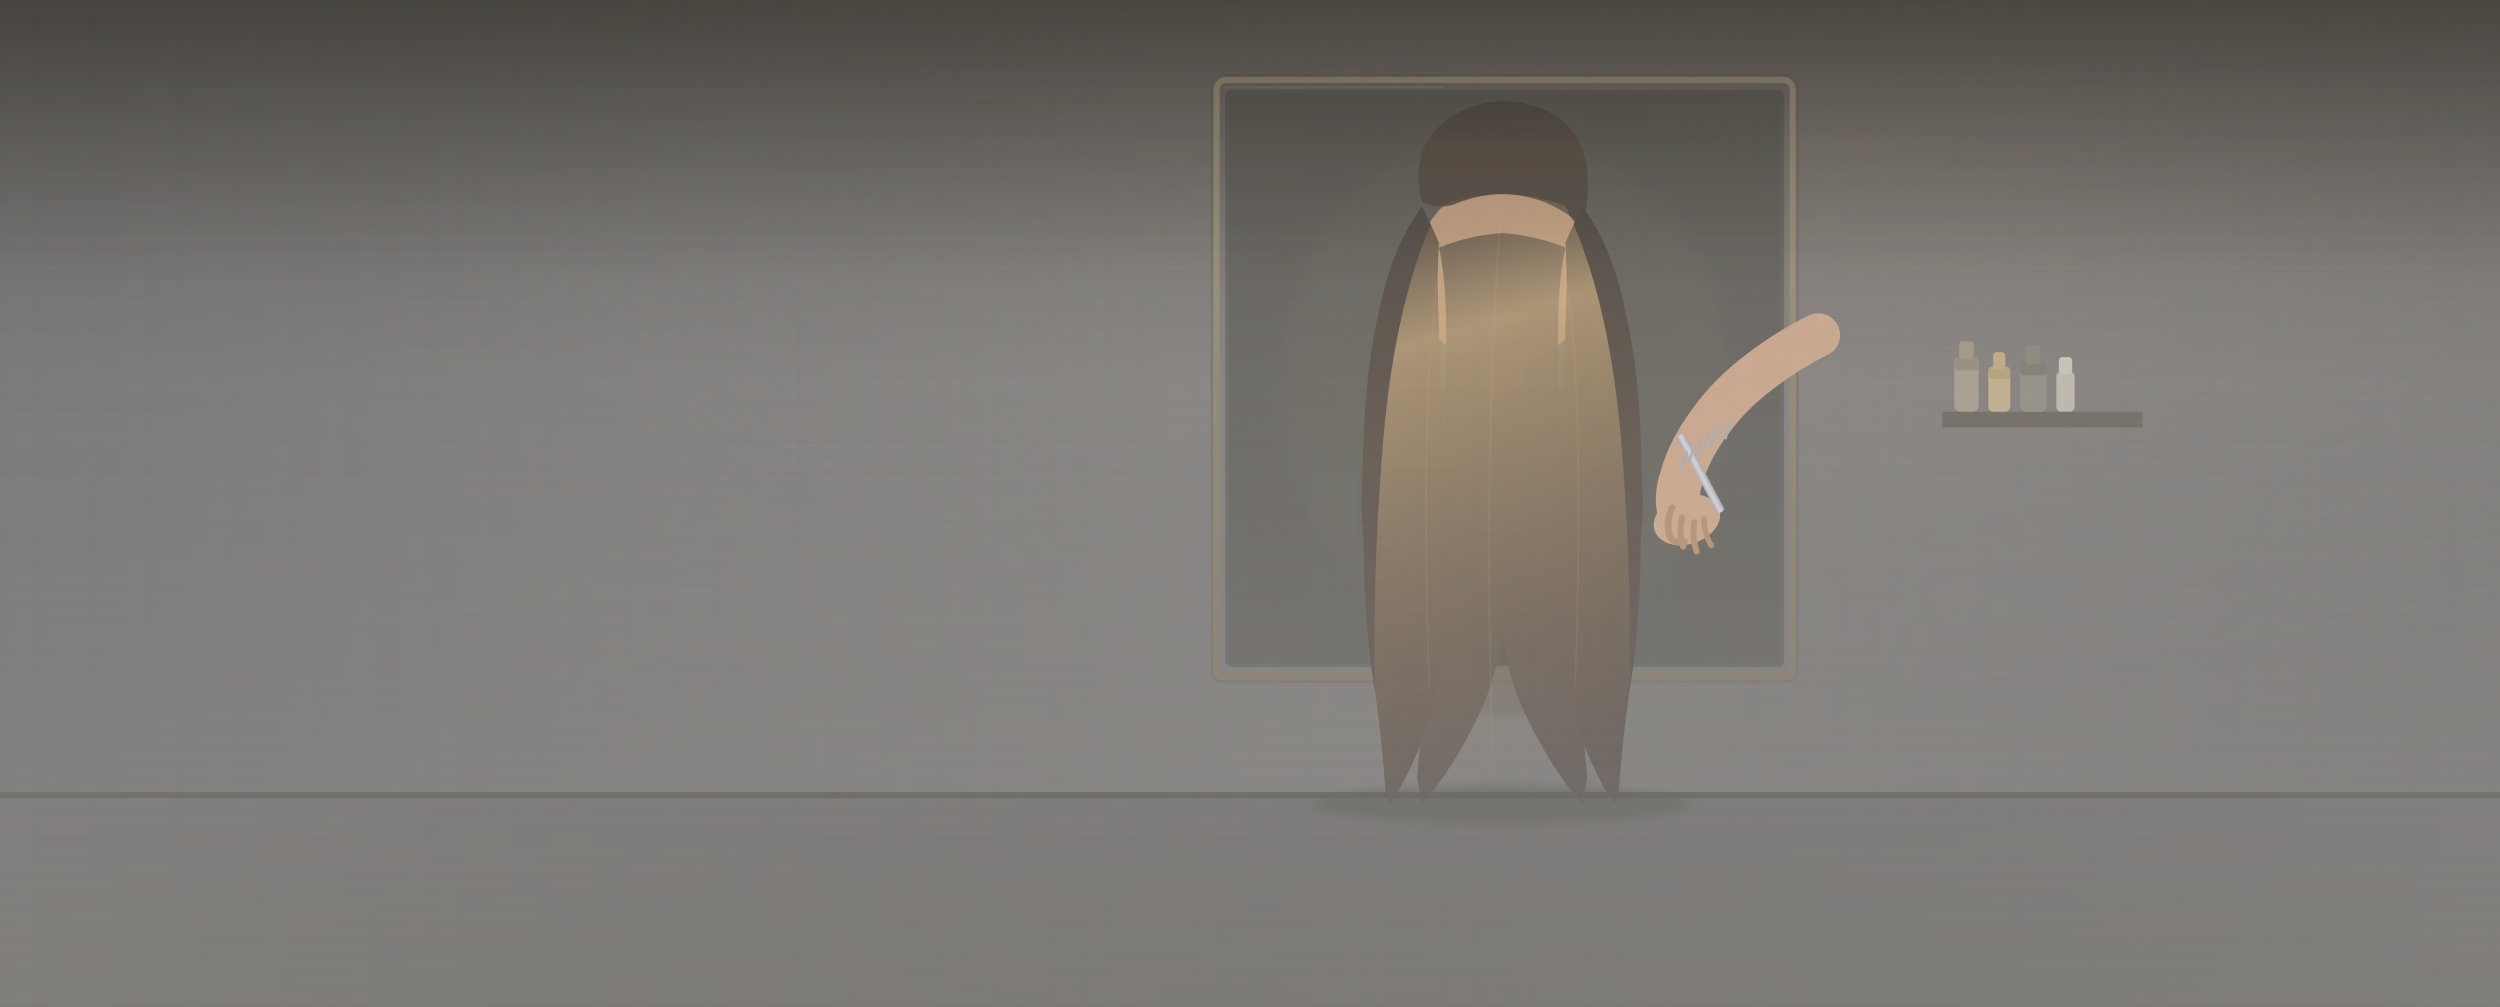
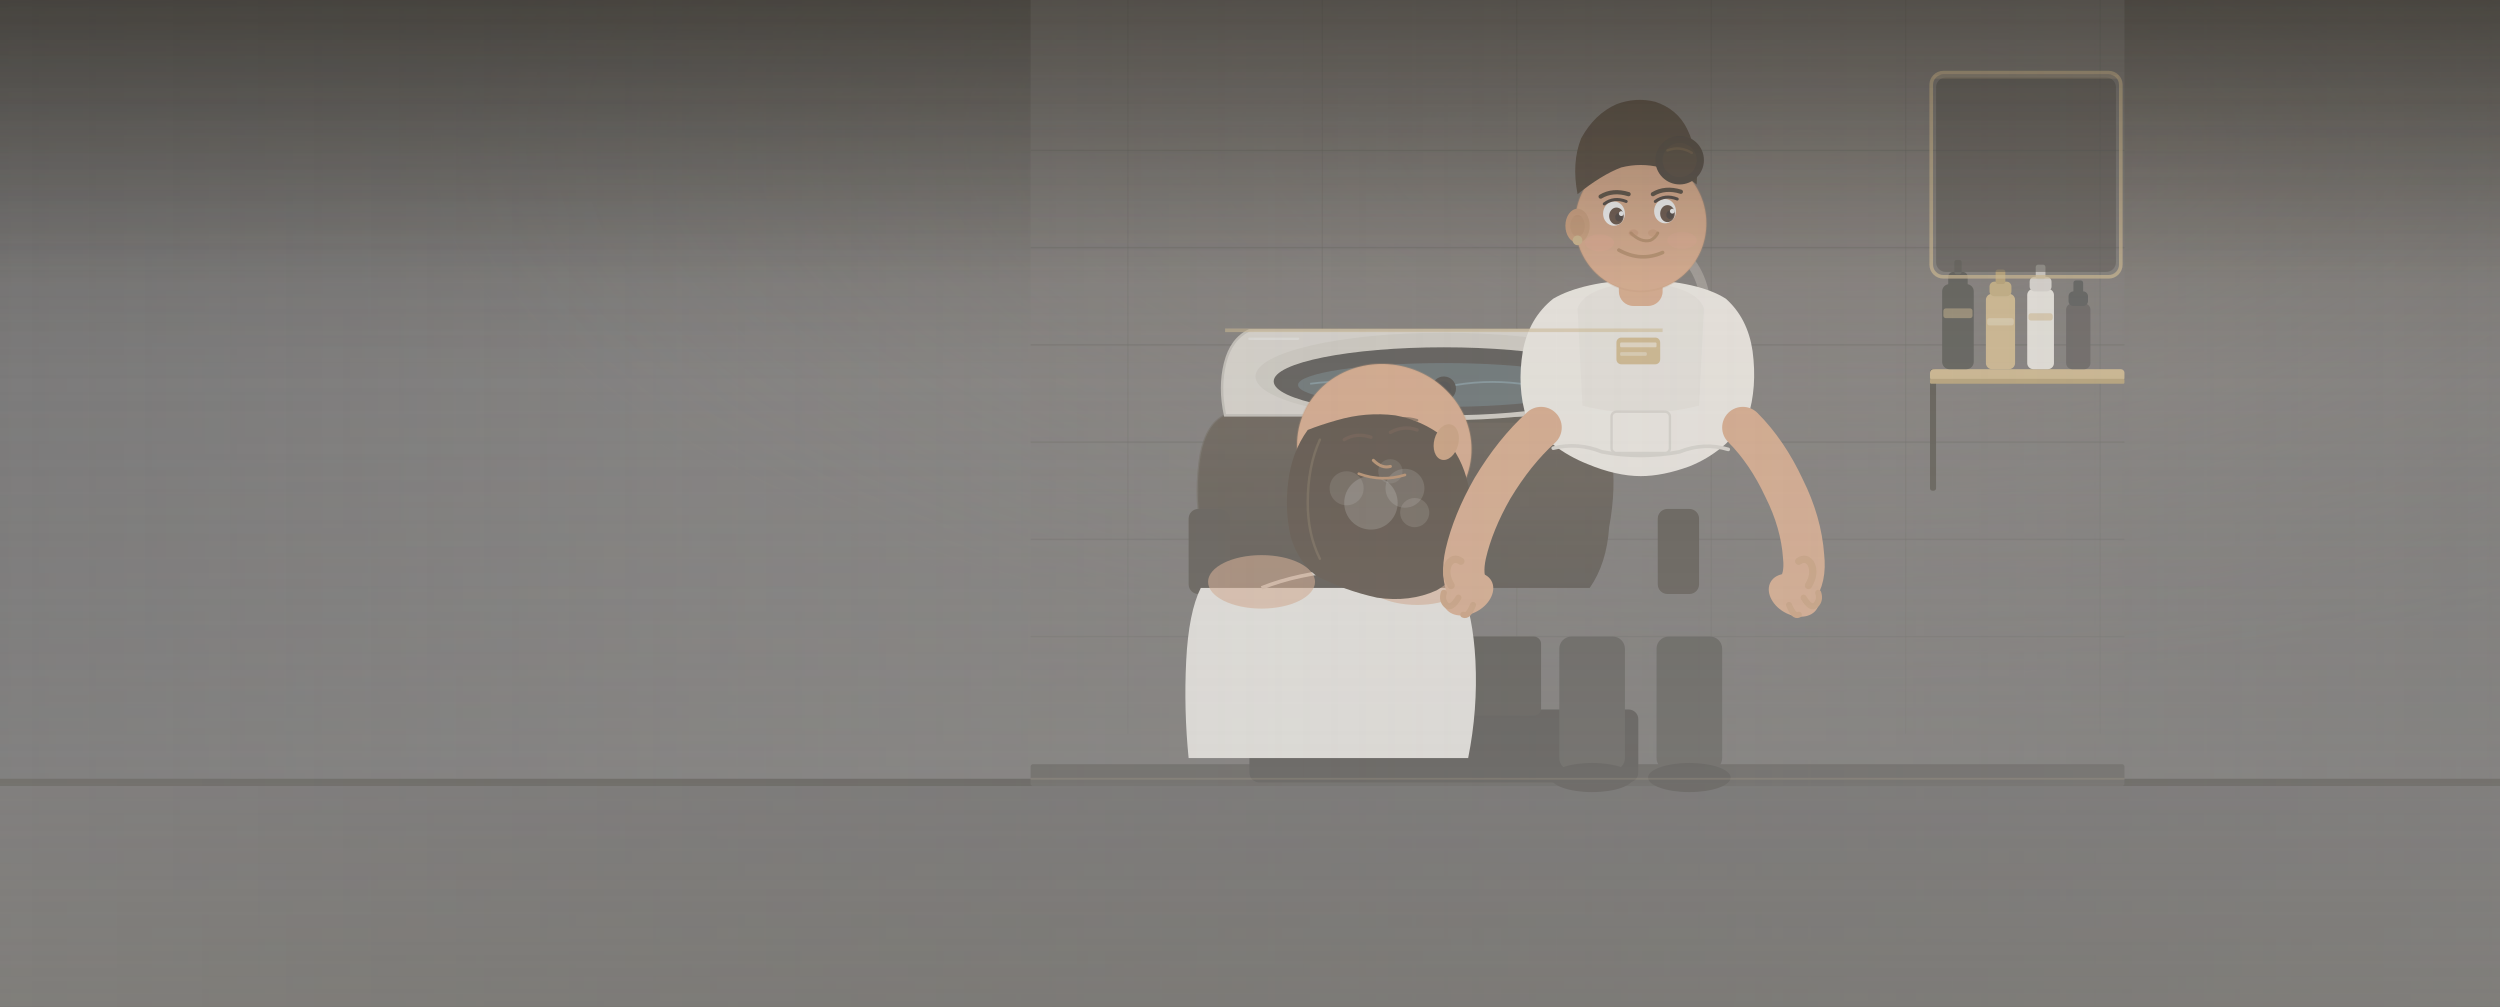
<svg xmlns="http://www.w3.org/2000/svg" viewBox="-308 -124 2057 829" preserveAspectRatio="xMidYMid slice" width="1440" height="580">
  <defs>
-     <linearGradient id="sBg" x1="0" y1="0" x2="1" y2="0">
+     <linearGradient id="bg" x1="0" y1="0" x2="1" y2="0">
      <stop offset="0%" stop-color="#424040" />
      <stop offset="28%" stop-color="#555250" />
      <stop offset="54%" stop-color="#5E5A56" />
      <stop offset="78%" stop-color="#575350" />
      <stop offset="100%" stop-color="#4A4744" />
    </linearGradient>
-     <linearGradient id="sTopS" x1="0" y1="0" x2="0" y2="1">
+     <linearGradient id="topS" x1="0" y1="0" x2="0" y2="1">
      <stop offset="0%" stop-color="#1C1810" stop-opacity="0.52" />
      <stop offset="38%" stop-color="#1C1810" stop-opacity="0" />
      <stop offset="100%" stop-color="#100C08" stop-opacity="0.38" />
    </linearGradient>
-     <radialGradient id="sKey" cx="72%" cy="14%" r="55%">
+     <radialGradient id="keyL" cx="72%" cy="14%" r="55%">
      <stop offset="0%" stop-color="#807060" stop-opacity="0.58" />
      <stop offset="100%" stop-color="#5E5A56" stop-opacity="0" />
    </radialGradient>
-     <linearGradient id="sFloor" x1="0" y1="0" x2="0" y2="1">
+     <linearGradient id="flr" x1="0" y1="0" x2="0" y2="1">
      <stop offset="0%" stop-color="#363230" />
      <stop offset="100%" stop-color="#242018" />
-     </linearGradient>
-     <linearGradient id="hDark" x1="0.1" y1="0" x2="0.1" y2="1">
-       <stop offset="0%" stop-color="#180E04" />
-       <stop offset="40%" stop-color="#281808" />
-       <stop offset="100%" stop-color="#1C1008" />
-     </linearGradient>
-     <linearGradient id="hShine" x1="0.08" y1="0" x2="0.2" y2="1">
-       <stop offset="0%" stop-color="#C09050" stop-opacity="0" />
-       <stop offset="25%" stop-color="#D8A860" stop-opacity="0.65" />
-       <stop offset="60%" stop-color="#B08040" stop-opacity="0.35" />
-       <stop offset="100%" stop-color="#885020" stop-opacity="0" />
-     </linearGradient>
-     <linearGradient id="skinG" x1="0" y1="0" x2="0" y2="1">
-       <stop offset="0%" stop-color="#C8926A" />
-       <stop offset="100%" stop-color="#9A6840" />
-     </linearGradient>
-     <linearGradient id="dressG" x1="0" y1="0" x2="0" y2="1">
-       <stop offset="0%" stop-color="#201C14" />
-       <stop offset="100%" stop-color="#121008" />
-     </linearGradient>
-     <linearGradient id="frameG" x1="0" y1="0" x2="0" y2="1">
-       <stop offset="0%" stop-color="#8A7A5A" />
-       <stop offset="100%" stop-color="#5A4A30" />
-     </linearGradient>
-     <linearGradient id="goldT" x1="0" y1="0" x2="1" y2="0">
-       <stop offset="0%" stop-color="#B8900A" />
-       <stop offset="50%" stop-color="#E8C858" />
-       <stop offset="100%" stop-color="#C09828" />
-     </linearGradient>
-     <linearGradient id="combG" x1="0" y1="0" x2="1" y2="0">
-       <stop offset="0%" stop-color="#9898A4" />
-       <stop offset="40%" stop-color="#D8D8E0" />
-       <stop offset="70%" stop-color="#C0C0C8" />
-       <stop offset="100%" stop-color="#888890" />
    </linearGradient>
    <linearGradient id="vigL" x1="0" y1="0" x2="1" y2="0">
      <stop offset="0%" stop-color="#C8C8C8" stop-opacity="0.35" />
      <stop offset="100%" stop-color="#C8C8C8" stop-opacity="0" />
    </linearGradient>
    <linearGradient id="vigR" x1="0" y1="0" x2="1" y2="0">
      <stop offset="0%" stop-color="#C8C8C8" stop-opacity="0" />
      <stop offset="100%" stop-color="#C8C8C8" stop-opacity="0.35" />
    </linearGradient>
    <linearGradient id="vigB" x1="0" y1="0" x2="0" y2="1">
      <stop offset="0%" stop-color="#D0D0D0" stop-opacity="0" />
      <stop offset="100%" stop-color="#D0D0D0" stop-opacity="0.30" />
    </linearGradient>
    <linearGradient id="vigT" x1="0" y1="0" x2="0" y2="1">
      <stop offset="0%" stop-color="#1C1810" stop-opacity="0.42" />
      <stop offset="28%" stop-color="#1C1810" stop-opacity="0" />
    </linearGradient>
-     <filter id="blur3">
-       <feGaussianBlur stdDeviation="3" />
-     </filter>
-     <filter id="blur6">
-       <feGaussianBlur stdDeviation="6" />
+     <linearGradient id="wallT" x1="0" y1="0" x2="0" y2="1">
+       <stop offset="0%" stop-color="#6A6460" stop-opacity="0.55" />
+       <stop offset="100%" stop-color="#4A4440" stop-opacity="0.20" />
+     </linearGradient>
+     <linearGradient id="basin" x1="0" y1="0" x2="0" y2="1">
+       <stop offset="0%" stop-color="#E8E4DC" />
+       <stop offset="100%" stop-color="#C8C2B6" />
+     </linearGradient>
+     <linearGradient id="chair" x1="0" y1="0" x2="0" y2="1">
+       <stop offset="0%" stop-color="#3A2E20" />
+       <stop offset="100%" stop-color="#241C12" />
+     </linearGradient>
+     <filter id="dropshadow" x="-10%" y="-10%" width="120%" height="130%">
+       <feDropShadow dx="0" dy="4" stdDeviation="8" flood-color="#0C0A06" flood-opacity="0.45" />
    </filter>
    <clipPath id="sc">
      <rect x="-308" y="-124" width="2057" height="829" />
    </clipPath>
  </defs>
  <g clip-path="url(#sc)">
-     <rect x="-308" y="-124" width="2057" height="829" fill="url(#sBg)" />
-     <rect x="-308" y="-124" width="2057" height="829" fill="url(#sKey)" />
-     <rect x="-308" y="-124" width="2057" height="829" fill="url(#sTopS)" />
-     <rect x="-308" y="530" width="2057" height="175" fill="url(#sFloor)" />
-     <rect x="-308" y="528" width="2057" height="5" fill="#1C1810" />
-     <line x1="350" y1="-124" x2="350" y2="530" stroke="#4A4640" stroke-width="0.8" opacity="0.35" />
-     <line x1="800" y1="-124" x2="800" y2="530" stroke="#4A4640" stroke-width="0.8" opacity="0.28" />
-     <line x1="1250" y1="-124" x2="1250" y2="530" stroke="#4A4640" stroke-width="0.8" opacity="0.35" />
-     <line x1="-308" y1="240" x2="1749" y2="240" stroke="#3C3830" stroke-width="0.6" opacity="0.22" />
-     <rect x="700" y="-50" width="460" height="475" rx="5" fill="#1E1A12" opacity="0.55" />
-     <rect x="703" y="-47" width="454" height="469" rx="4" fill="#26221A" opacity="0.40" />
-     <ellipse cx="930" cy="195" rx="185" ry="210" fill="#C9A96E" opacity="0.04" filter="url(#blur6)" />
-     <rect x="693" y="-58" width="474" height="491" rx="8" fill="none" stroke="url(#frameG)" stroke-width="5" />
-     <rect x="689" y="-62" width="482" height="499" rx="9" fill="none" stroke="#3A3020" stroke-width="2" opacity="0.45" />
-     <path d="M699 -52 L880 -52" stroke="#C9A96E" stroke-width="1.5" opacity="0.22" />
-     <ellipse cx="928" cy="122" rx="75" ry="82" fill="#2A2218" opacity="0.50" filter="url(#blur3)" />
-     <path d="M854 210 Q862 172 928 160 Q994 172 1002 210 L1018 425 L838 425 Z" fill="#222018" opacity="0.42" filter="url(#blur3)" />
-     <ellipse cx="928" cy="295" rx="115" ry="170" fill="#1C1A10" opacity="0.38" filter="url(#blur3)" />
-     <ellipse cx="928" cy="538" rx="155" ry="16" fill="#0E0C06" opacity="0.45" filter="url(#blur3)" />
-     <path d="M838 390              Q820 368 816 335              Q810 296 814 258              Q818 228 833 213              L862 202              Q892 194 928 194              Q964 194 994 202              L1023 213              Q1038 228 1042 258              Q1046 296 1040 335              Q1036 368 1018 390              Q978 418 928 424              Q878 418 838 390 Z" fill="url(#dressG)" />
-     <path d="M862 202 Q858 268 850 348 Q846 378 844 408" stroke="#2E2A1E" stroke-width="1.2" fill="none" opacity="0.5" />
-     <path d="M994 202 Q998 268 1006 348 Q1010 378 1012 408" stroke="#2E2A1E" stroke-width="1.2" fill="none" opacity="0.5" />
-     <ellipse cx="876" cy="238" rx="26" ry="18" fill="#2C2818" opacity="0.40" />
-     <ellipse cx="980" cy="238" rx="26" ry="18" fill="#2C2818" opacity="0.40" />
-     <rect x="910" y="144" width="36" height="56" rx="14" fill="url(#skinG)" />
-     <rect x="910" y="180" width="36" height="20" rx="8" fill="#7A5030" opacity="0.22" />
-     <ellipse cx="928" cy="102" rx="72" ry="76" fill="url(#skinG)" />
-     <ellipse cx="996" cy="108" rx="10" ry="15" fill="#B07848" opacity="0.65" />
-     <ellipse cx="997" cy="108" rx="6" ry="10" fill="#9A6438" opacity="0.35" />
-     <path d="M862 42              Q856 22 862 2              Q870 -20 894 -32              Q914 -42 936 -40              Q960 -38 978 -24              Q996 -8 998 18              Q1000 40 994 62              Q980 50 964 43              Q946 36 928 36              Q910 36 892 43              Q876 50 862 42 Z" fill="url(#hDark)" />
-     <path d="M862 46              Q840 76 830 118              Q818 165 815 216              Q812 265 814 316              Q814 374 820 424              Q828 472 832 526              L836 538              Q866 490 874 440              Q882 390 882 336              Q882 282 880 232              Q876 185 876 146              Q874 108 876 76              Q870 62 862 46 Z" fill="url(#hDark)" />
-     <path d="M994 46              Q1016 76 1026 118              Q1038 165 1041 216              Q1044 265 1042 316              Q1042 374 1036 424              Q1028 472 1024 526              L1020 538              Q990 490 982 440              Q974 390 974 336              Q974 282 976 232              Q980 185 980 146              Q982 108 980 76              Q986 62 994 46 Z" fill="url(#hDark)" />
-     <path d="M876 80              Q882 108 882 148              Q882 196 880 248              Q876 318 870 388              Q864 448 858 516              L862 538              Q888 508 908 466              Q924 434 928 394              Q932 434 948 466              Q968 508 994 538              L998 516              Q992 448 986 388              Q980 318 976 248              Q974 196 974 148              Q974 108 980 80              Q956 70 928 68              Q900 70 876 80 Z" fill="url(#hDark)" opacity="0.94" />
-     <path d="M876 46              Q840 120 830 240 Q820 360 824 470              L836 538 L1020 538 L1032 470              Q1036 360 1026 240 Q1016 120 980 46              Q956 36 928 36 Q900 36 876 46 Z" fill="url(#hShine)" />
-     <path d="M884 56 Q868 130 866 230 Q864 330 868 440" stroke="#D8A860" stroke-width="1.5" fill="none" opacity="0.10" stroke-linecap="round" />
-     <path d="M928 40 Q920 130 918 250 Q916 370 920 490" stroke="#D8A860" stroke-width="2" fill="none" opacity="0.09" stroke-linecap="round" />
-     <path d="M972 56 Q988 130 990 230 Q992 330 988 440" stroke="#D8A860" stroke-width="1.5" fill="none" opacity="0.10" stroke-linecap="round" />
-     <path d="M1188 152 Q1162 165 1140 182 Q1116 200 1100 222 Q1082 246 1076 268 Q1070 285 1074 298" fill="none" stroke="#C8926A" stroke-width="36" stroke-linecap="round" />
-     <ellipse cx="1080" cy="304" rx="28" ry="20" fill="#C8926A" transform="rotate(-18 1080 304)" />
-     <path d="M1068 294 Q1062 306 1066 318 Q1070 324 1078 322" stroke="#A87040" stroke-width="5.5" fill="none" stroke-linecap="round" />
-     <path d="M1076 302 Q1073 315 1077 326" stroke="#A87040" stroke-width="5" fill="none" stroke-linecap="round" />
-     <path d="M1086 306 Q1084 318 1088 330" stroke="#A87040" stroke-width="5" fill="none" stroke-linecap="round" />
-     <path d="M1094 303 Q1094 315 1100 325" stroke="#A87040" stroke-width="4.5" fill="none" stroke-linecap="round" />
-     <rect x="1088" y="230" width="7" height="72" rx="2.5" fill="url(#combG)" transform="rotate(-28 1091 266)" />
-     <path d="M1080 248 L1075 263 M1086 242 L1082 257 M1092 237 L1088 252 M1098 232 L1094 247 M1104 228 L1100 243 M1110 225 L1106 240 M1116 222 L1112 237" stroke="#9898A4" stroke-width="1.8" stroke-linecap="round" />
-     <rect x="1290" y="215" width="165" height="10" rx="2" fill="#3A3020" opacity="0.88" />
-     <rect x="1290" y="225" width="165" height="3" fill="#2A2015" opacity="0.65" />
-     <rect x="1300" y="170" width="20" height="45" rx="5" fill="#9A8A72" opacity="0.9" />
-     <rect x="1300" y="170" width="20" height="11" rx="3" fill="#7A6A52" />
-     <rect x="1304" y="157" width="12" height="15" rx="3" fill="#8A7A62" />
-     <rect x="1328" y="178" width="18" height="37" rx="4" fill="#C9A96E" opacity="0.85" />
-     <rect x="1328" y="178" width="18" height="10" rx="3" fill="#A88A4E" />
-     <rect x="1332" y="166" width="10" height="14" rx="3" fill="#B89A5E" />
-     <rect x="1354" y="174" width="22" height="41" rx="5" fill="#787060" opacity="0.88" />
-     <rect x="1354" y="174" width="22" height="11" rx="3" fill="#585040" />
-     <rect x="1359" y="160" width="12" height="16" rx="3" fill="#686050" />
-     <rect x="1384" y="182" width="15" height="33" rx="4" fill="#D8CCBA" opacity="0.72" />
-     <rect x="1386" y="170" width="11" height="14" rx="3" fill="#C8BCAA" />
+     <rect x="-308" y="-124" width="2057" height="829" fill="url(#bg)" />
+     <rect x="-308" y="-124" width="2057" height="829" fill="url(#keyL)" />
+     <rect x="-308" y="-124" width="2057" height="829" fill="url(#topS)" />
+     <rect x="540" y="-124" width="900" height="600" fill="url(#wallT)" rx="0" />
+     <line x1="540" y1="0" x2="1440" y2="0" stroke="#3A3830" stroke-width="1.2" opacity="0.45" />
+     <line x1="540" y1="80" x2="1440" y2="80" stroke="#3A3830" stroke-width="1.2" opacity="0.45" />
+     <line x1="540" y1="160" x2="1440" y2="160" stroke="#3A3830" stroke-width="1.2" opacity="0.45" />
+     <line x1="540" y1="240" x2="1440" y2="240" stroke="#3A3830" stroke-width="1.2" opacity="0.45" />
+     <line x1="540" y1="320" x2="1440" y2="320" stroke="#3A3830" stroke-width="1.2" opacity="0.45" />
+     <line x1="540" y1="400" x2="1440" y2="400" stroke="#3A3830" stroke-width="1.2" opacity="0.45" />
+     <line x1="620" y1="-124" x2="620" y2="480" stroke="#3A3830" stroke-width="1" opacity="0.35" />
+     <line x1="780" y1="-124" x2="780" y2="480" stroke="#3A3830" stroke-width="1" opacity="0.35" />
+     <line x1="940" y1="-124" x2="940" y2="480" stroke="#3A3830" stroke-width="1" opacity="0.35" />
+     <line x1="1100" y1="-124" x2="1100" y2="480" stroke="#3A3830" stroke-width="1" opacity="0.35" />
+     <line x1="1260" y1="-124" x2="1260" y2="480" stroke="#3A3830" stroke-width="1" opacity="0.35" />
+     <line x1="1420" y1="-124" x2="1420" y2="480" stroke="#3A3830" stroke-width="1" opacity="0.35" />
+     <rect x="-308" y="520" width="2057" height="185" fill="url(#flr)" />
+     <rect x="-308" y="517" width="2057" height="6" fill="#1C1810" />
+     <rect x="540" y="505" width="900" height="18" rx="2" fill="#2A2620" />
+     <rect x="1280" y="180" width="5" height="100" rx="2" fill="#2A2418" />
+     <rect x="1280" y="180" width="160" height="10" rx="3" fill="#C9A96E" />
+     <rect x="1280" y="188" width="160" height="4" rx="1" fill="#A88A4E" />
+     <rect x="1290" y="110" width="26" height="70" rx="6" fill="#2A2820" />
+     <rect x="1295" y="100" width="16" height="14" rx="4" fill="#2A2820" />
+     <rect x="1300" y="90" width="6" height="12" rx="2" fill="#3A3830" />
+     <rect x="1291" y="130" width="24" height="8" rx="2" fill="#C9A96E" opacity="0.5" />
+     <rect x="1326" y="118" width="24" height="62" rx="5" fill="#C9A96E" />
+     <rect x="1329" y="108" width="18" height="12" rx="4" fill="#B89A5A" />
+     <rect x="1334" y="98" width="8" height="12" rx="2" fill="#A88A4A" />
+     <rect x="1327" y="138" width="22" height="6" rx="2" fill="#FFFFFF" opacity="0.25" />
+     <rect x="1360" y="114" width="22" height="66" rx="5" fill="#E8E2D8" />
+     <rect x="1362" y="104" width="18" height="12" rx="4" fill="#D4CEC4" />
+     <rect x="1367" y="94" width="8" height="12" rx="2" fill="#C4BEB4" />
+     <rect x="1361" y="134" width="20" height="6" rx="2" fill="#C9A96E" opacity="0.6" />
+     <rect x="1392" y="126" width="20" height="54" rx="5" fill="#3A3430" />
+     <rect x="1394" y="116" width="16" height="12" rx="4" fill="#2A2A26" />
+     <rect x="1398" y="107" width="8" height="11" rx="2" fill="#2A2A26" />
+     <rect x="720" y="460" width="320" height="60" rx="8" fill="#1A1610" />
+     <rect x="800" y="400" width="160" height="65" rx="6" fill="#201C14" />
+     <path d="M680 310 Q675 280 680 250 Q685 225 700 218 L1000 218 Q1014 225 1018 250 Q1022 278 1016 310 Q1014 340 1000 360 L700 360 Q686 342 680 310 Z" fill="url(#chair)" rx="10" />
+     <path d="M680 310 Q675 280 680 250 Q685 225 700 218 L1000 218 Q1014 225 1018 250" stroke="#3A3020" stroke-width="2" fill="none" opacity="0.5" />
+     <rect x="790" y="188" width="180" height="36" rx="12" fill="#2E2618" />
+     <rect x="670" y="295" width="34" height="70" rx="8" fill="#2A2218" />
+     <rect x="1056" y="295" width="34" height="70" rx="8" fill="#2A2218" />
+     <path d="M700 218 Q695 195 700 175 Q705 155 720 148 L1040 148 Q1055 155 1060 175 Q1065 195 1060 218 L700 218 Z" fill="#D4CEC4" stroke="#B8B2A8" stroke-width="2" />
+     <ellipse cx="880" cy="186" rx="155" ry="36" fill="#C8C2B6" />
+     <ellipse cx="880" cy="190" rx="140" ry="28" fill="#2A2620" />
+     <ellipse cx="880" cy="193" rx="120" ry="18" fill="#6A9AB0" opacity="0.30" />
+     <path d="M770 192 Q800 188 830 193 Q860 198 890 193 Q920 188 950 193 Q970 196 990 193" stroke="#8AB8CC" stroke-width="1.5" fill="none" opacity="0.40" />
+     <path d="M720 155 L760 155" stroke="#FFFFFF" stroke-width="2" opacity="0.30" stroke-linecap="round" />
+     <circle cx="880" cy="196" r="10" fill="#1A1610" />
+     <circle cx="880" cy="196" r="6" fill="#141210" />
+     <path d="M1070 80 Q1100 100 1096 152 Q1092 185 1072 204" stroke="#888078" stroke-width="8" fill="none" stroke-linecap="round" />
+     <rect x="1058" y="198" width="24" height="18" rx="5" fill="#787068" />
+     <path d="M1065 220 Q1062 232 1060 246" stroke="#8AB8CC" stroke-width="3" fill="none" opacity="0.50" stroke-dasharray="4 4" stroke-linecap="round" />
+     <path d="M680 360 Q670 380 668 420 Q666 460 670 500 L900 500 Q908 460 906 420 Q904 382 894 360 Z" fill="#E8E4DC" />
+     <path d="M730 360 Q760 348 800 345 Q840 342 874 348 Q894 354 904 364" stroke="#D4CEC4" stroke-width="3" fill="none" />
+     <ellipse cx="730" cy="355" rx="44" ry="22" fill="#D4956A" opacity="0.6" />
+     <ellipse cx="858" cy="352" rx="44" ry="22" fill="#D4956A" opacity="0.6" />
+     <rect x="812" y="280" width="38" height="76" rx="14" fill="#D4956A" />
+     <ellipse cx="831" cy="244" rx="72" ry="68" fill="#D4956A" transform="rotate(15 831 244)" />
+     <ellipse cx="831" cy="244" rx="72" ry="68" fill="none" stroke="#B87848" stroke-width="1.5" opacity="0.25" transform="rotate(15 831 244)" />
+     <path d="M768 230 Q755 248 752 272 Q749 296 754 318 Q760 338 775 350 Q798 362 825 368 Q852 372 874 362 Q895 350 900 326 Q906 300 900 275 Q895 252 880 236 Q862 222 840 218 Q816 215 792 222 Q778 226 768 230 Z" fill="#281808" />
+     <path d="M778 238 Q768 260 768 290 Q768 316 778 336" stroke="#C9A96E" stroke-width="2" fill="none" opacity="0.18" stroke-linecap="round" />
+     <circle cx="820" cy="290" r="22" fill="#FFFFFF" opacity="0.18" />
+     <circle cx="848" cy="278" r="16" fill="#FFFFFF" opacity="0.14" />
+     <circle cx="800" cy="278" r="14" fill="#FFFFFF" opacity="0.12" />
+     <circle cx="856" cy="298" r="12" fill="#FFFFFF" opacity="0.13" />
+     <circle cx="836" cy="264" r="10" fill="#FFFFFF" opacity="0.10" />
+     <path d="M822 255 Q829 262 836 260" stroke="#A87040" stroke-width="2.5" fill="none" stroke-linecap="round" />
+     <path d="M798 238 Q808 232 820 236" stroke="#3A2010" stroke-width="2.8" fill="none" stroke-linecap="round" />
+     <path d="M836 232 Q847 226 858 230" stroke="#3A2010" stroke-width="2.8" fill="none" stroke-linecap="round" />
+     <path d="M796 230 Q807 224 820 228" stroke="#2A1808" stroke-width="2" fill="none" stroke-linecap="round" opacity="0.6" />
+     <path d="M834 224 Q845 218 858 222" stroke="#2A1808" stroke-width="2" fill="none" stroke-linecap="round" opacity="0.6" />
+     <path d="M810 266 Q829 273 848 267" stroke="#A87040" stroke-width="2.2" fill="none" stroke-linecap="round" />
+     <ellipse cx="882" cy="240" rx="10" ry="15" fill="#C48858" transform="rotate(15 882 240)" />
+     <rect x="975" y="400" width="54" height="110" rx="10" fill="#2A2620" />
+     <rect x="1055" y="400" width="54" height="110" rx="10" fill="#2A2620" />
+     <ellipse cx="1002" cy="516" rx="34" ry="12" fill="#1A1610" />
+     <ellipse cx="1082" cy="516" rx="34" ry="12" fill="#1A1610" />
+     <path d="M948 220 Q940 195 945 165 Q950 138 970 122 Q994 108 1042 106 Q1090 108 1112 122 Q1130 138 1134 165 Q1138 195 1130 220 Q1112 248 1082 260 Q1060 268 1042 268 Q1022 268 998 258 Q968 246 948 220 Z" fill="#F0EAE0" />
+     <path d="M990 130 Q996 112 1042 108 Q1088 112 1094 130 L1090 210 Q1042 222 994 210 Z" fill="#E8E2D8" />
+     <path d="M970 245 Q990 240 1010 248 Q1042 254 1074 248 Q1094 240 1114 246" stroke="#D4CEC4" stroke-width="3" fill="none" stroke-linecap="round" />
+     <rect x="1018" y="215" width="48" height="34" rx="4" fill="none" stroke="#D4CEC4" stroke-width="2" />
+     <rect x="1022" y="154" width="36" height="22" rx="4" fill="#C9A96E" />
+     <rect x="1025" y="158" width="30" height="4" rx="1" fill="#FFFFFF" opacity="0.5" />
+     <rect x="1025" y="166" width="22" height="3" rx="1" fill="#FFFFFF" opacity="0.35" />
+     <rect x="1024" y="88" width="36" height="40" rx="12" fill="#D4956A" />
+     <ellipse cx="1042" cy="60" rx="54" ry="56" fill="#D4956A" />
+     <ellipse cx="1042" cy="60" rx="54" ry="56" fill="none" stroke="#B87848" stroke-width="1.5" opacity="0.25" />
+     <path d="M990 36 Q985 10 993 -10 Q1004 -30 1022 -38 Q1038 -44 1054 -40 Q1072 -34 1080 -18 Q1090 2 1088 28 Q1076 18 1058 14 Q1042 10 1026 14 Q1010 20 990 36 Z" fill="#281808" />
+     <circle cx="1074" cy="8" r="20" fill="#201408" />
+     <circle cx="1074" cy="8" r="14" fill="#281808" />
+     <path d="M1064 0 Q1074 -4 1084 2" stroke="#5A3C18" stroke-width="2" fill="none" opacity="0.5" stroke-linecap="round" />
+     <ellipse cx="990" cy="62" rx="10" ry="14" fill="#C48858" />
+     <ellipse cx="990" cy="62" rx="6" ry="9" fill="#B87848" opacity="0.5" />
+     <circle cx="990" cy="74" r="4" fill="#C9A96E" />
+     <ellipse cx="1020" cy="52" rx="9" ry="10" fill="#FFFFFF" />
+     <ellipse cx="1062" cy="50" rx="9" ry="10" fill="#FFFFFF" />
+     <ellipse cx="1022" cy="54" rx="6" ry="7" fill="#3A2010" />
+     <ellipse cx="1064" cy="52" rx="6" ry="7" fill="#3A2010" />
+     <ellipse cx="1024" cy="55" rx="3" ry="3.5" fill="#1A0E08" />
+     <ellipse cx="1066" cy="53" rx="3" ry="3.5" fill="#1A0E08" />
+     <circle cx="1026" cy="52" r="2" fill="#FFFFFF" />
+     <circle cx="1068" cy="50" r="2" fill="#FFFFFF" />
+     <path d="M1012 44 Q1020 38 1030 42" stroke="#1A0E08" stroke-width="2.5" fill="none" stroke-linecap="round" />
+     <path d="M1054 42 Q1062 36 1072 40" stroke="#1A0E08" stroke-width="2.5" fill="none" stroke-linecap="round" />
+     <path d="M1009 38 Q1019 32 1032 36" stroke="#281808" stroke-width="3.5" fill="none" stroke-linecap="round" />
+     <path d="M1052 36 Q1062 30 1075 34" stroke="#281808" stroke-width="3.5" fill="none" stroke-linecap="round" />
+     <path d="M1034 68 Q1042 76 1050 74 Q1054 72 1056 68" stroke="#A87040" stroke-width="2.5" fill="none" stroke-linecap="round" />
+     <ellipse cx="1036" cy="68" rx="4" ry="3" fill="#B87040" opacity="0.35" />
+     <ellipse cx="1052" cy="68" rx="4" ry="3" fill="#B87040" opacity="0.35" />
+     <path d="M1024 82 Q1042 92 1060 84" stroke="#A87040" stroke-width="3" fill="none" stroke-linecap="round" />
+     <ellipse cx="1008" cy="76" rx="12" ry="7" fill="#E8927A" opacity="0.28" />
+     <ellipse cx="1076" cy="74" rx="12" ry="7" fill="#E8927A" opacity="0.28" />
+     <path d="M960 228 Q938 248 920 278 Q904 306 898 332 Q894 350 900 362" stroke="#D4956A" stroke-width="34" stroke-linecap="round" fill="none" />
+     <ellipse cx="900" cy="365" rx="22" ry="16" fill="#D4956A" transform="rotate(-30 900 365)" />
+     <path d="M886 358 Q880 348 884 340 Q888 334 894 338" stroke="#C48858" stroke-width="6" fill="none" stroke-linecap="round" />
+     <path d="M892 368 Q886 378 882 374 Q878 370 880 364" stroke="#C48858" stroke-width="5" fill="none" stroke-linecap="round" />
+     <path d="M904 374 Q900 384 896 382" stroke="#C48858" stroke-width="5" fill="none" stroke-linecap="round" />
+     <path d="M1126 228 Q1146 248 1160 278 Q1174 306 1176 334 Q1178 352 1170 362" stroke="#D4956A" stroke-width="34" stroke-linecap="round" fill="none" />
+     <ellipse cx="1168" cy="366" rx="22" ry="16" fill="#D4956A" transform="rotate(30 1168 366)" />
+     <path d="M1180 358 Q1186 348 1182 340 Q1178 334 1172 338" stroke="#C48858" stroke-width="6" fill="none" stroke-linecap="round" />
+     <path d="M1176 368 Q1182 378 1186 374 Q1190 370 1188 364" stroke="#C48858" stroke-width="5" fill="none" stroke-linecap="round" />
+     <path d="M1164 374 Q1168 384 1172 382" stroke="#C48858" stroke-width="5" fill="none" stroke-linecap="round" />
+     <path d="M700 148 L1060 148" stroke="#C9A96E" stroke-width="3" opacity="0.55" />
+     <line x1="540" y1="517" x2="1440" y2="517" stroke="#C9A96E" stroke-width="1.5" opacity="0.18" />
+     <rect x="1285" y="-60" width="148" height="160" rx="8" fill="#201C14" opacity="0.55" />
+     <rect x="1281" y="-64" width="156" height="168" rx="10" fill="none" stroke="#C9A96E" stroke-width="3" opacity="0.70" />
+     <rect x="1283" y="-62" width="152" height="3" fill="#C9A96E" opacity="0.30" />
    <rect x="-308" y="-124" width="2057" height="829" fill="url(#vigL)" />
    <rect x="-308" y="-124" width="2057" height="829" fill="url(#vigR)" />
    <rect x="-308" y="-124" width="2057" height="829" fill="url(#vigT)" />
    <rect x="-308" y="-124" width="2057" height="829" fill="url(#vigB)" />
  </g>
</svg>
